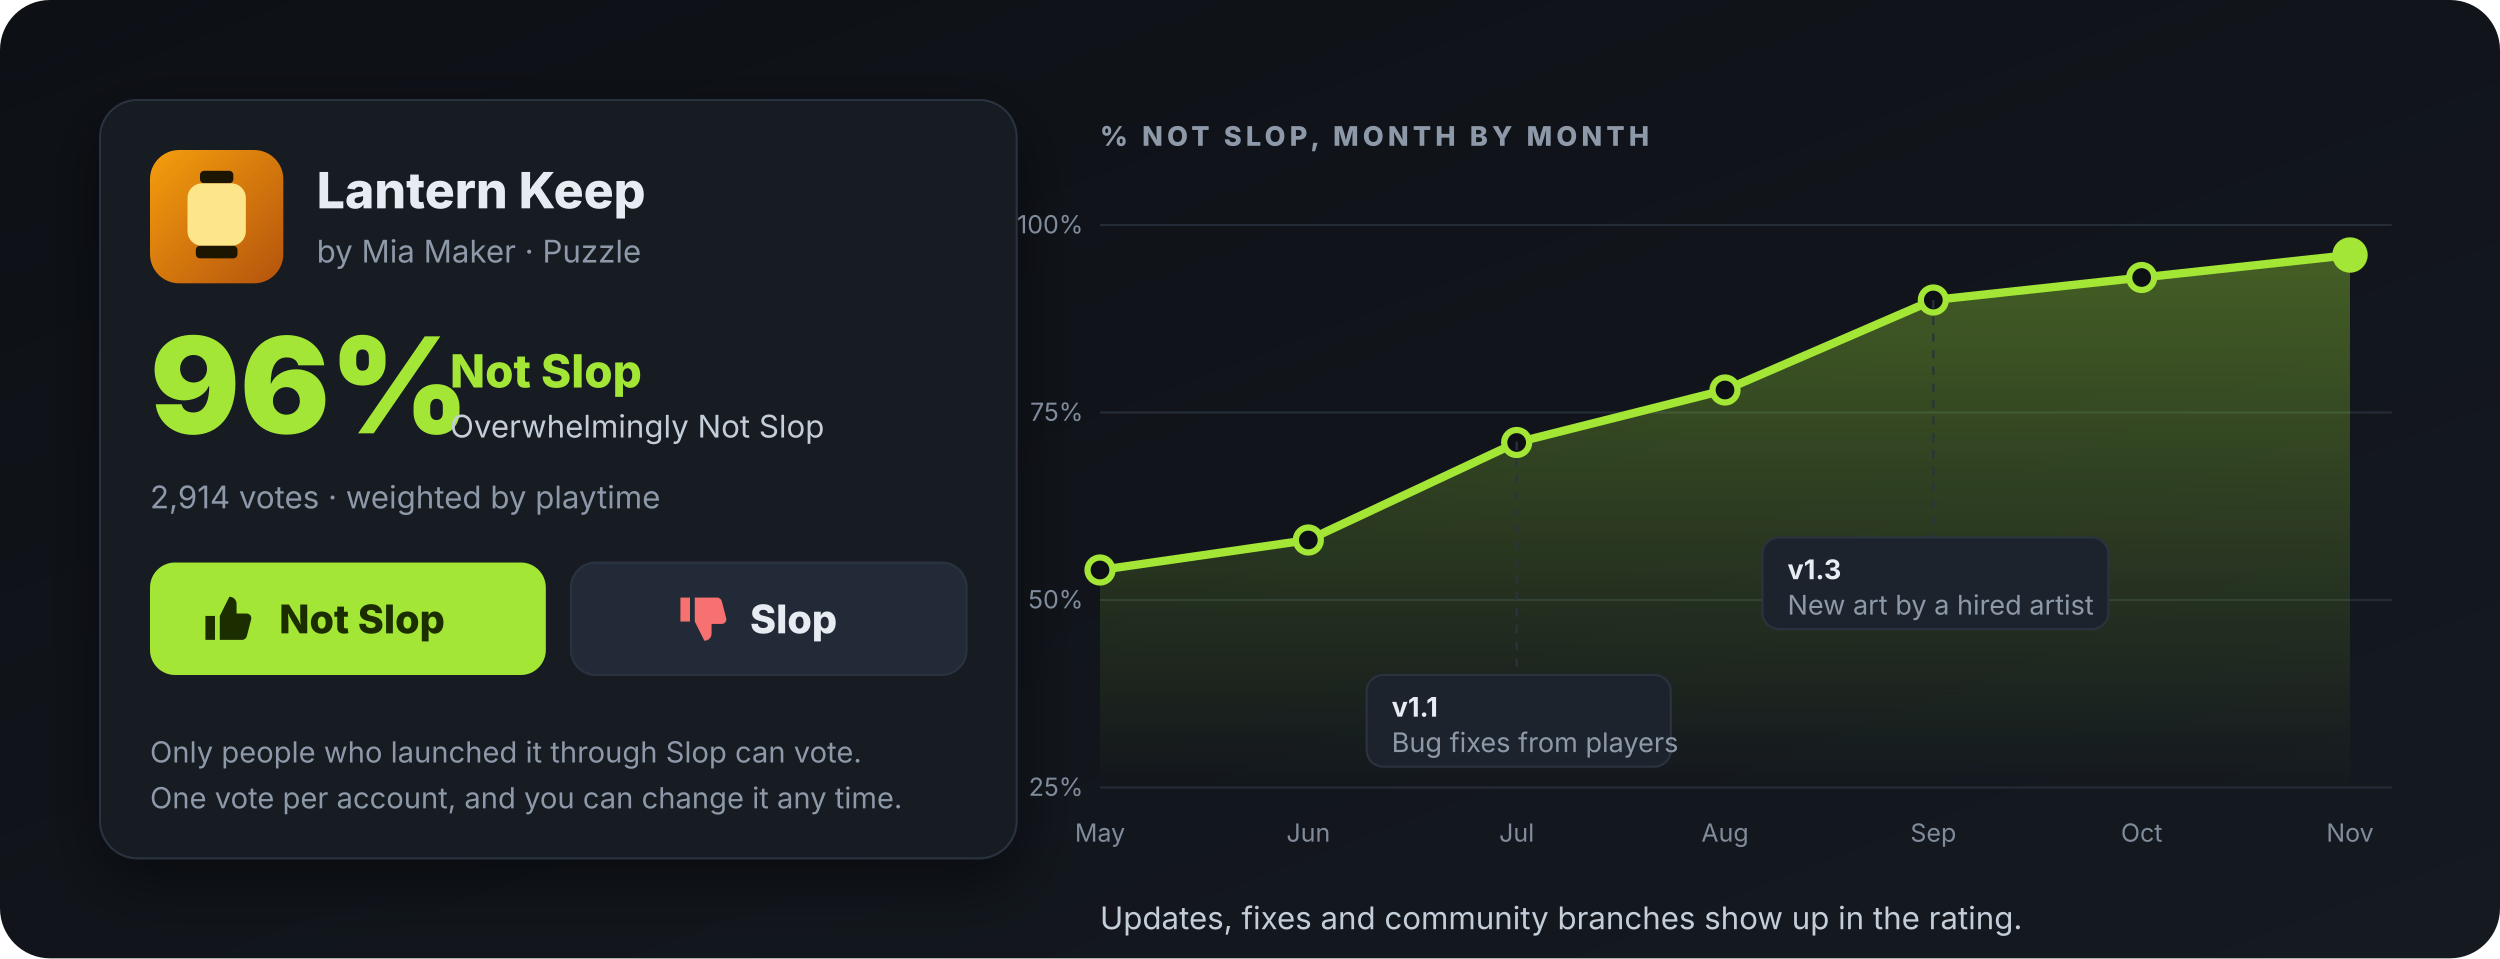
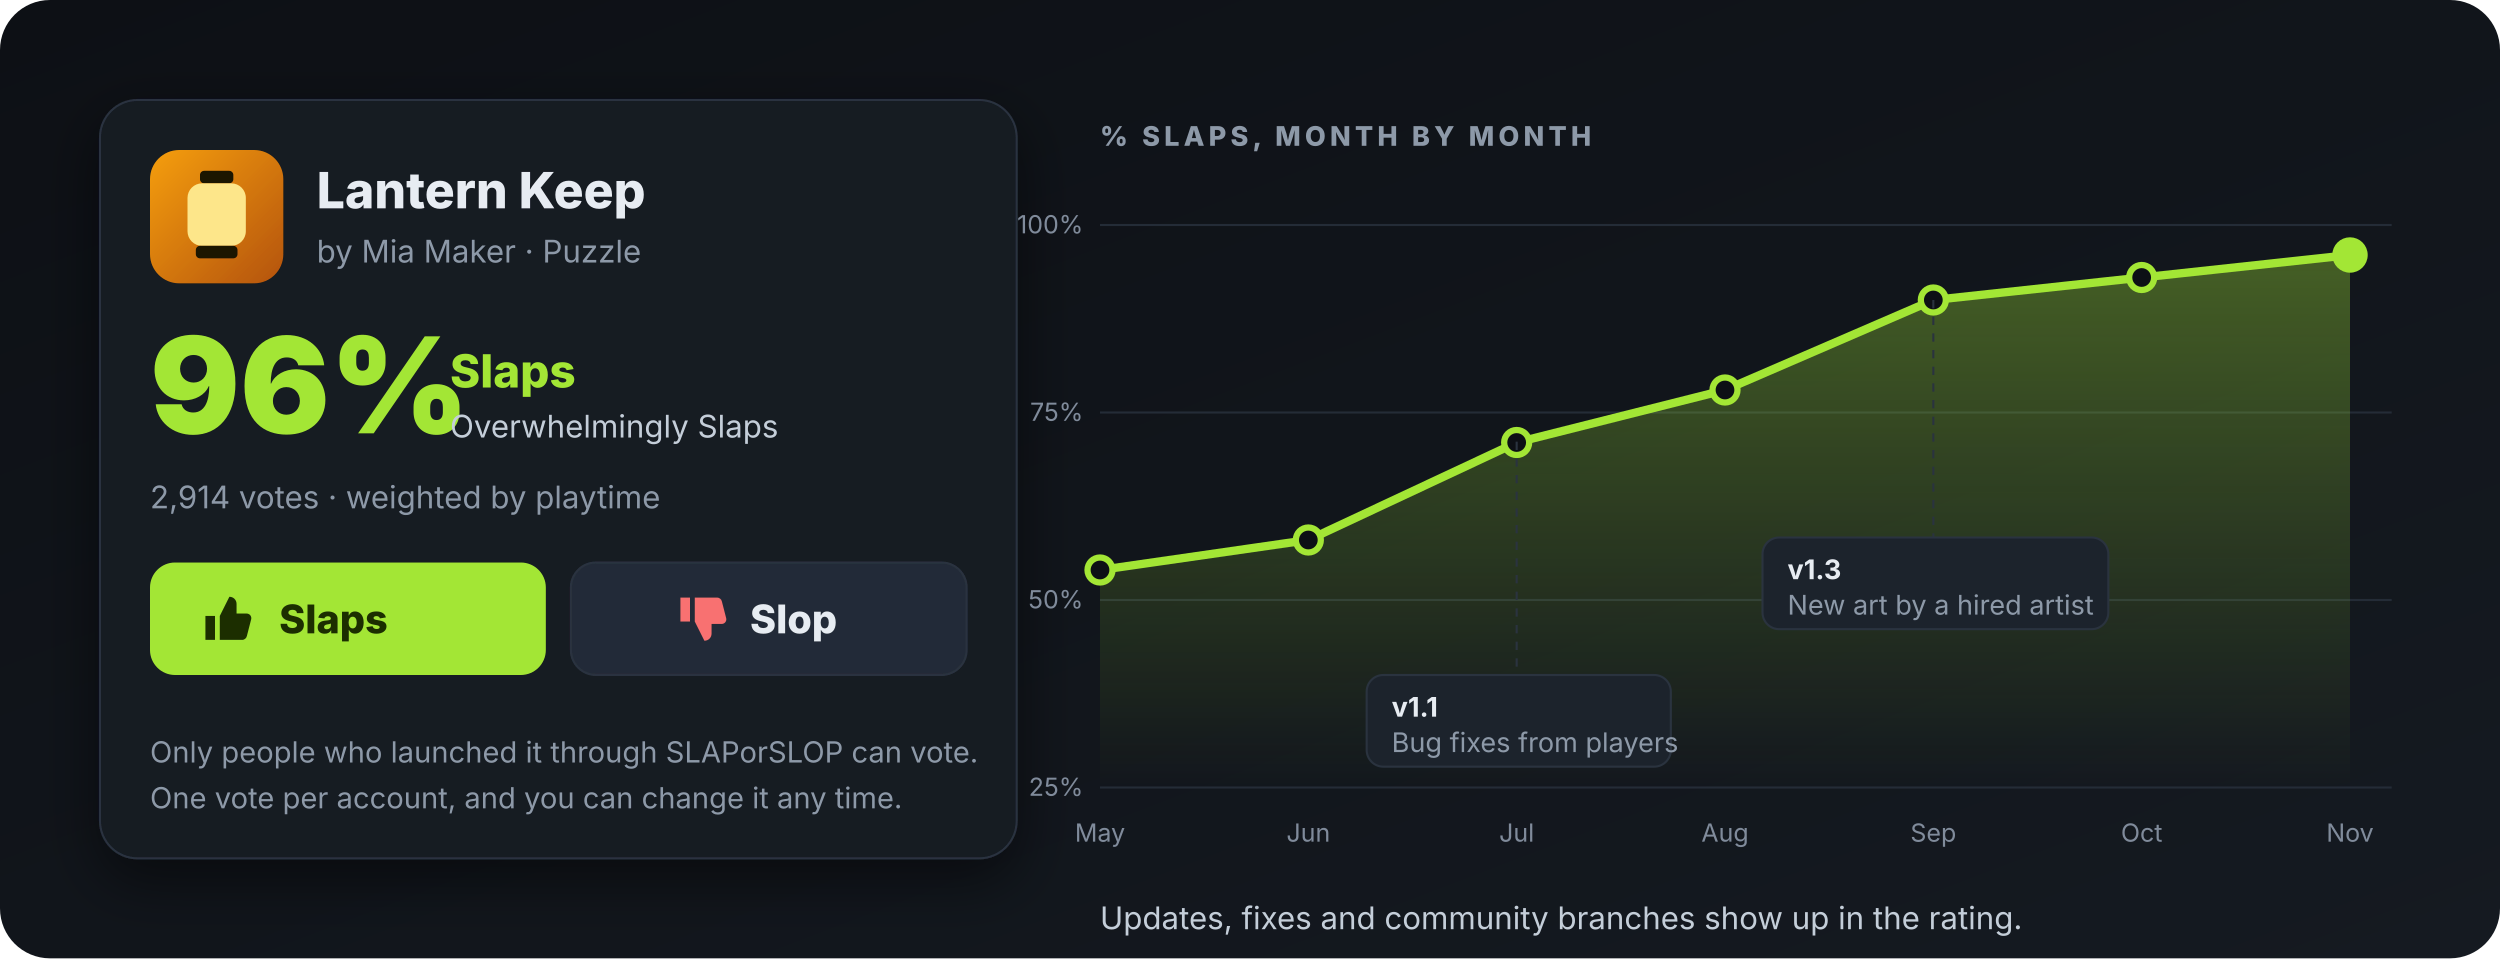
<svg xmlns="http://www.w3.org/2000/svg" viewBox="0 0 1200 460" width="1200" height="460" role="img" aria-labelledby="t d">
  <defs>
    <linearGradient id="bg" x1="0" y1="0" x2="1" y2="1">
      <stop offset="0" stop-color="#0d1015" />
      <stop offset="1" stop-color="#151a21" />
    </linearGradient>
    <linearGradient id="area" x1="0" y1="0" x2="0" y2="1">
      <stop offset="0" stop-color="#a3e635" stop-opacity="0.35" />
      <stop offset="1" stop-color="#a3e635" stop-opacity="0" />
    </linearGradient>
    <linearGradient id="thumb" x1="0" y1="0" x2="1" y2="1">
      <stop offset="0" stop-color="#f59e0b" />
      <stop offset="1" stop-color="#b45309" />
    </linearGradient>
    <filter id="shadow" x="-10%" y="-10%" width="120%" height="130%">
      <feDropShadow dx="0" dy="10" stdDeviation="14" flood-color="#000" flood-opacity="0.5" />
    </filter>
    <path id="thumbup" d="M4 11h4v10H4zM10 11l4-8c1.7 0 3 1.3 3 3v4h4.2c1.3 0 2.2 1.2 1.9 2.4l-1.8 7c-.2.9-1 1.6-2 1.6H10z" />
  </defs>
  <rect width="1200" height="460" rx="24" fill="url(#bg)" />
  <g font-family="'Segoe UI', Inter, 'Helvetica Neue', Arial, sans-serif">
    <g transform="translate(48 48)" filter="url(#shadow)">
      <rect width="440" height="364" rx="18" fill="#151a21" stroke="#2a333f" />
      <rect x="24" y="24" width="64" height="64" rx="14" fill="url(#thumb)" />
      <g transform="translate(40 34)">
        <rect x="8" y="0" width="16" height="6" rx="2" fill="#1a1205" />
        <rect x="2" y="6" width="28" height="30" rx="7" fill="#fde68a" />
        <rect x="6" y="36" width="20" height="6" rx="2" fill="#1a1205" />
      </g>
      <text x="104" y="52" font-size="24" font-weight="800" fill="#e7ecf2">Lantern Keep</text>
      <text x="104" y="78" font-size="15" fill="#8d99a8">by Mia Maker · Puzzle</text>
      <text x="24" y="160" font-size="64" font-weight="900" fill="#a3e635">96%</text>
-       <text x="168" y="138" font-size="22" font-weight="800" fill="#a3e635">Not Slop</text>
-       <text x="168" y="162" font-size="15" fill="#c4ced9">Overwhelmingly Not Slop</text>
+       <text x="168" y="138" font-size="22" font-weight="800" fill="#a3e635">Slaps</text>
+       <text x="168" y="162" font-size="15" fill="#c4ced9">Overwhelmingly Slaps</text>
      <text x="24" y="196" font-size="15" fill="#8d99a8">2,914 votes · weighted by playtime</text>
      <g transform="translate(24 222)">
        <rect width="190" height="54" rx="12" fill="#a3e635" />
        <use href="#thumbup" transform="translate(22 13) scale(1.15)" fill="#1a2e05" />
-         <text x="62" y="34" font-size="19" font-weight="800" fill="#1a2e05">Not Slop</text>
+         <text x="62" y="34" font-size="19" font-weight="800" fill="#1a2e05">Slaps</text>
      </g>
      <g transform="translate(226 222)">
        <rect width="190" height="54" rx="12" fill="#242c37" stroke="#2a333f" />
        <use href="#thumbup" transform="translate(48 41) scale(1.15 -1.15)" fill="#f87171" />
        <text x="86" y="34" font-size="19" font-weight="800" fill="#e7ecf2">Slop</text>
      </g>
-       <text x="24" y="318" font-size="14" fill="#8d99a8">Only people who launched it through Slop can vote.</text>
+       <text x="24" y="318" font-size="14" fill="#8d99a8">Only people who launched it through SLAPorSLOP can vote.</text>
      <text x="24" y="340" font-size="14" fill="#8d99a8">One vote per account, and you can change it any time.</text>
    </g>
    <g transform="translate(528 48)">
-       <text x="0" y="22" font-size="13" font-weight="800" fill="#8d99a8" letter-spacing="2">% NOT SLOP, MONTH BY MONTH</text>
+       <text x="0" y="22" font-size="13" font-weight="800" fill="#8d99a8" letter-spacing="2">% SLAPS, MONTH BY MONTH</text>
      <g stroke="#242c37" stroke-width="1">
        <line x1="0" y1="60" x2="620" y2="60" />
        <line x1="0" y1="150" x2="620" y2="150" />
        <line x1="0" y1="240" x2="620" y2="240" />
        <line x1="0" y1="330" x2="620" y2="330" />
      </g>
      <g font-size="12" fill="#808b9b" text-anchor="end">
        <text x="-8" y="64">100%</text>
        <text x="-8" y="154">75%</text>
        <text x="-8" y="244">50%</text>
        <text x="-8" y="334">25%</text>
      </g>
      <path d="M0 225.6 L100 211.2 L200 164.4 L300 139.2 L400 96 L500 85.2 L600 74.4 L600 330 L0 330 Z" fill="url(#area)" />
      <path d="M0 225.6 L100 211.2 L200 164.4 L300 139.2 L400 96 L500 85.2 L600 74.4" fill="none" stroke="#a3e635" stroke-width="4" stroke-linejoin="round" stroke-linecap="round" />
      <g fill="#0d1015" stroke="#a3e635" stroke-width="3">
        <circle cx="0" cy="225.6" r="6" />
        <circle cx="100" cy="211.2" r="6" />
        <circle cx="200" cy="164.4" r="6" />
        <circle cx="300" cy="139.2" r="6" />
        <circle cx="400" cy="96" r="6" />
        <circle cx="500" cy="85.2" r="6" />
        <circle cx="600" cy="74.4" r="7" fill="#a3e635" />
      </g>
      <g font-size="13">
        <line x1="200" y1="164" x2="200" y2="276" stroke="#2a333f" stroke-dasharray="4 4" />
        <rect x="128" y="276" width="146" height="44" rx="8" fill="#1c232c" stroke="#2a333f" />
        <text x="140" y="296" fill="#e7ecf2" font-weight="700">v1.1</text>
        <text x="140" y="313" fill="#8d99a8">Bug fixes from players</text>
        <line x1="400" y1="96" x2="400" y2="210" stroke="#2a333f" stroke-dasharray="4 4" />
        <rect x="318" y="210" width="166" height="44" rx="8" fill="#1c232c" stroke="#2a333f" />
        <text x="330" y="230" fill="#e7ecf2" font-weight="700">v1.3</text>
        <text x="330" y="247" fill="#8d99a8">New art by a hired artist</text>
      </g>
      <g font-size="12" fill="#808b9b" text-anchor="middle">
        <text x="0" y="356">May</text>
        <text x="100" y="356">Jun</text>
        <text x="200" y="356">Jul</text>
        <text x="300" y="356">Aug</text>
        <text x="400" y="356">Sep</text>
        <text x="500" y="356">Oct</text>
        <text x="600" y="356">Nov</text>
      </g>
      <text x="0" y="398" font-size="15" fill="#c4ced9">Updates, fixes and community branches show up in the rating.</text>
    </g>
  </g>
</svg>
